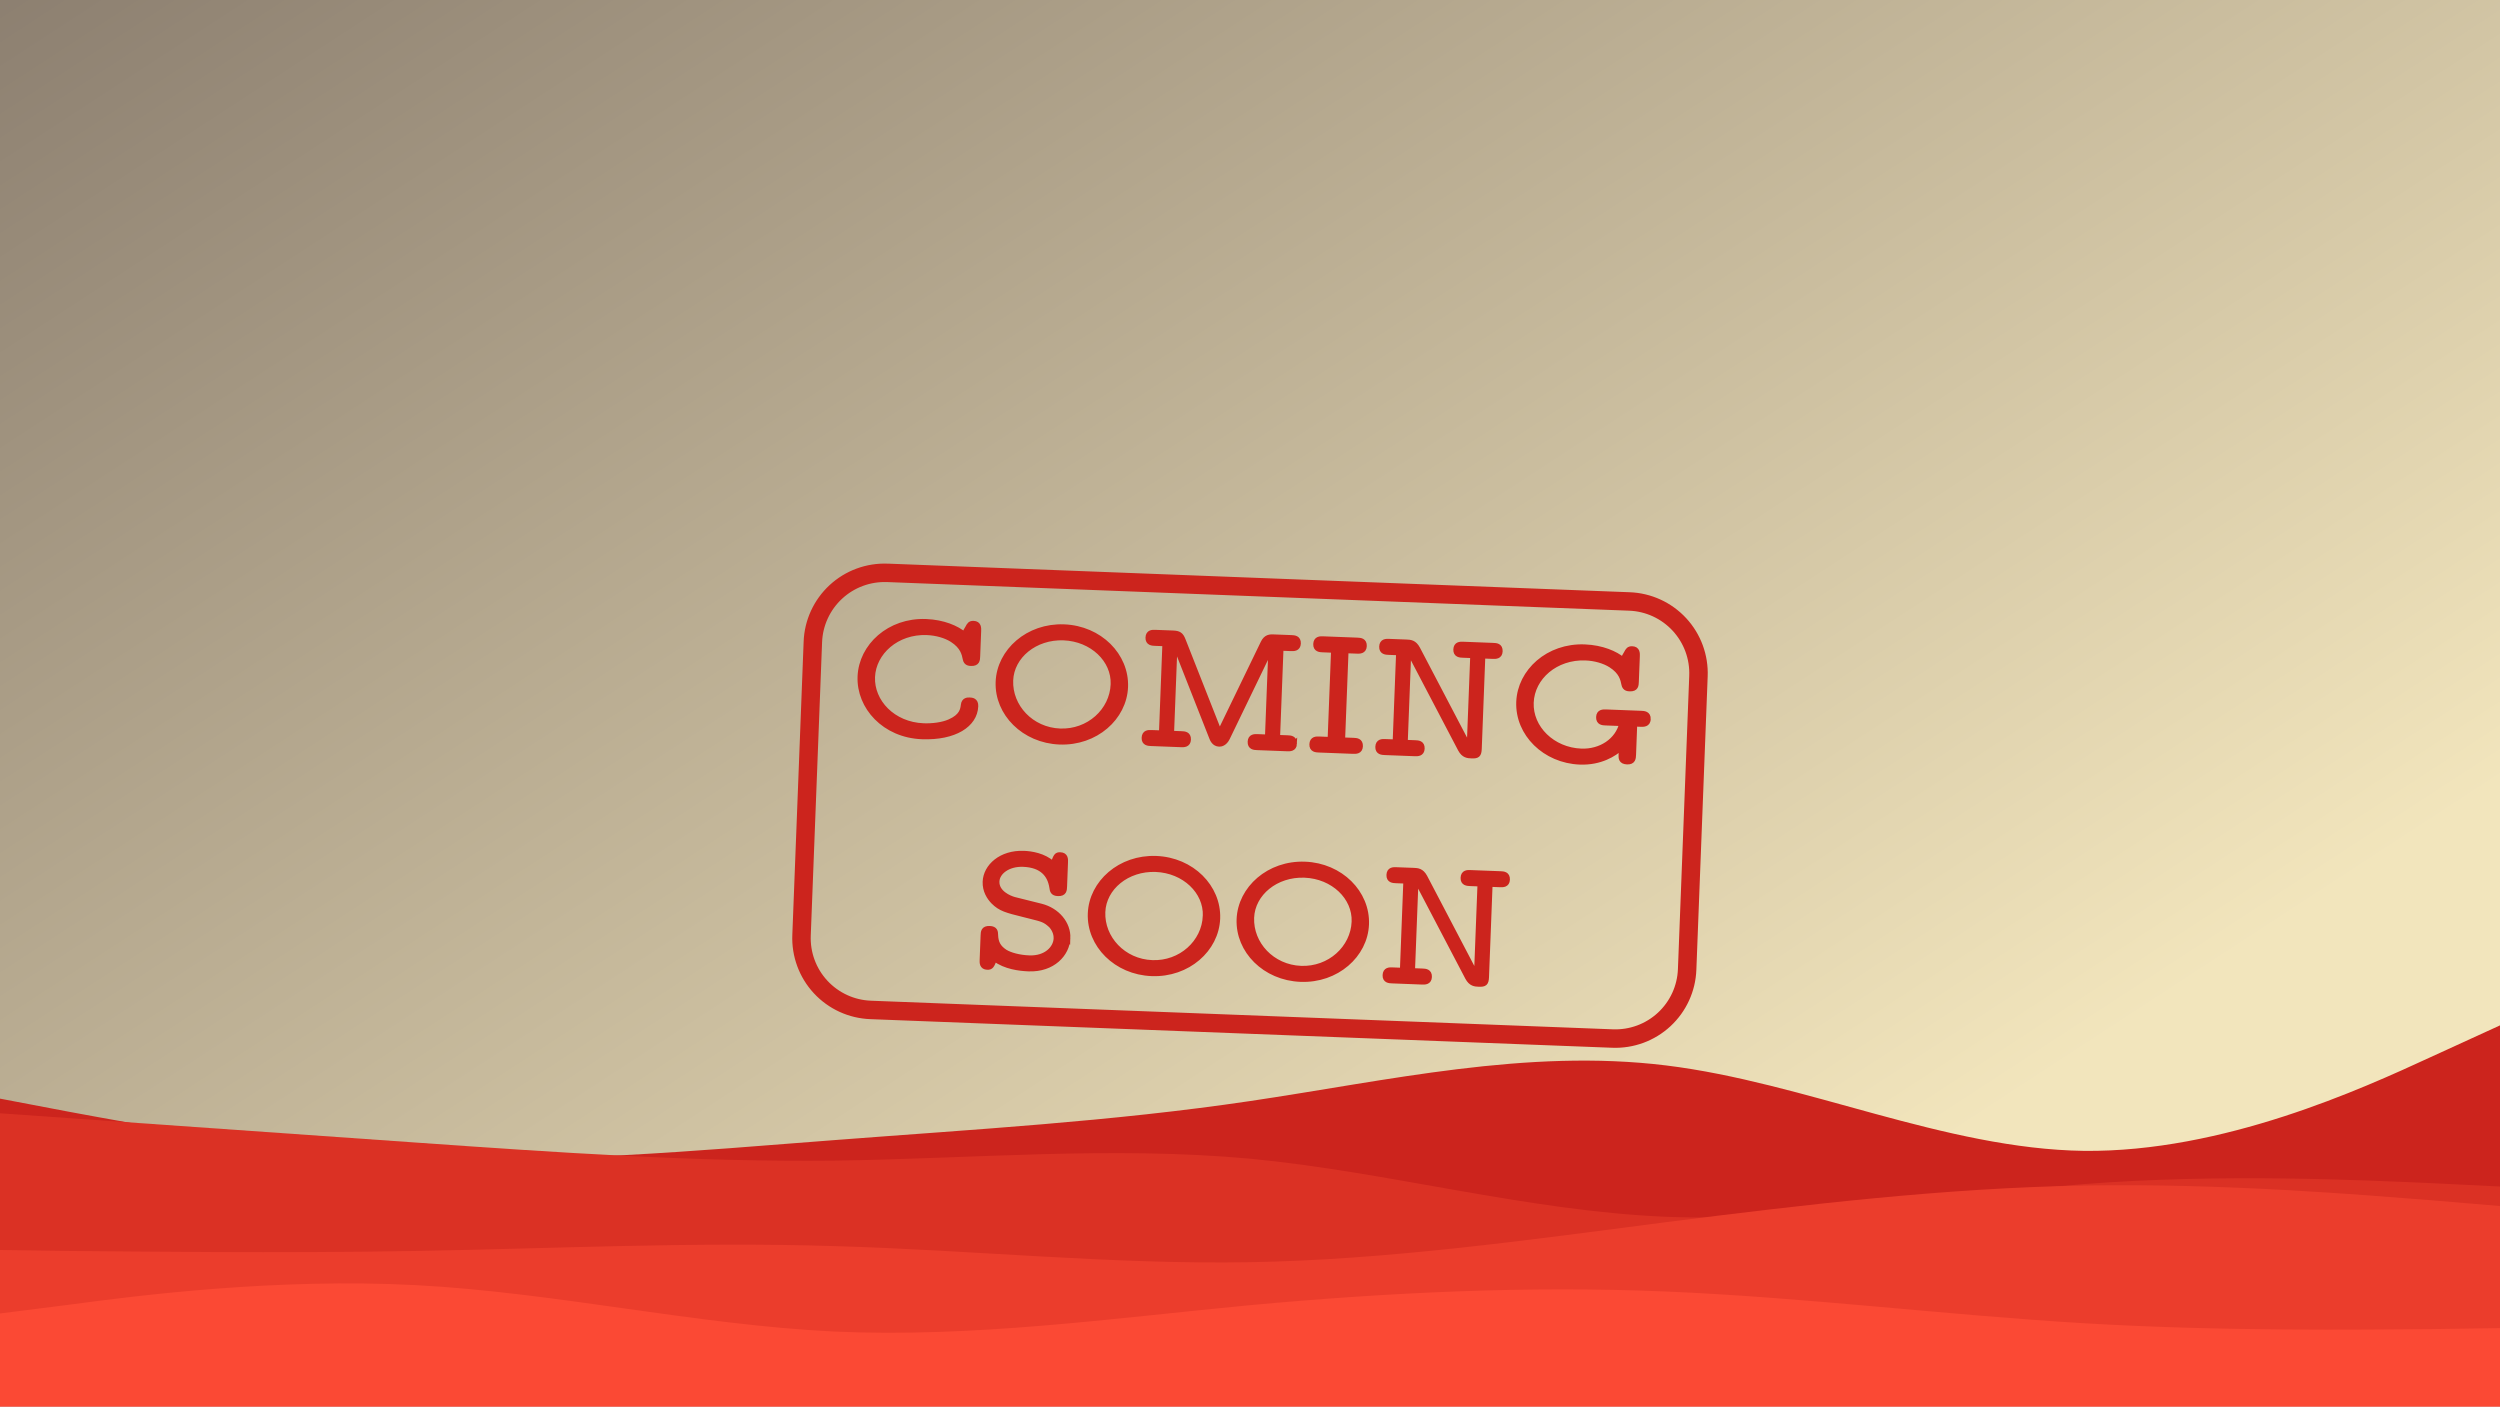
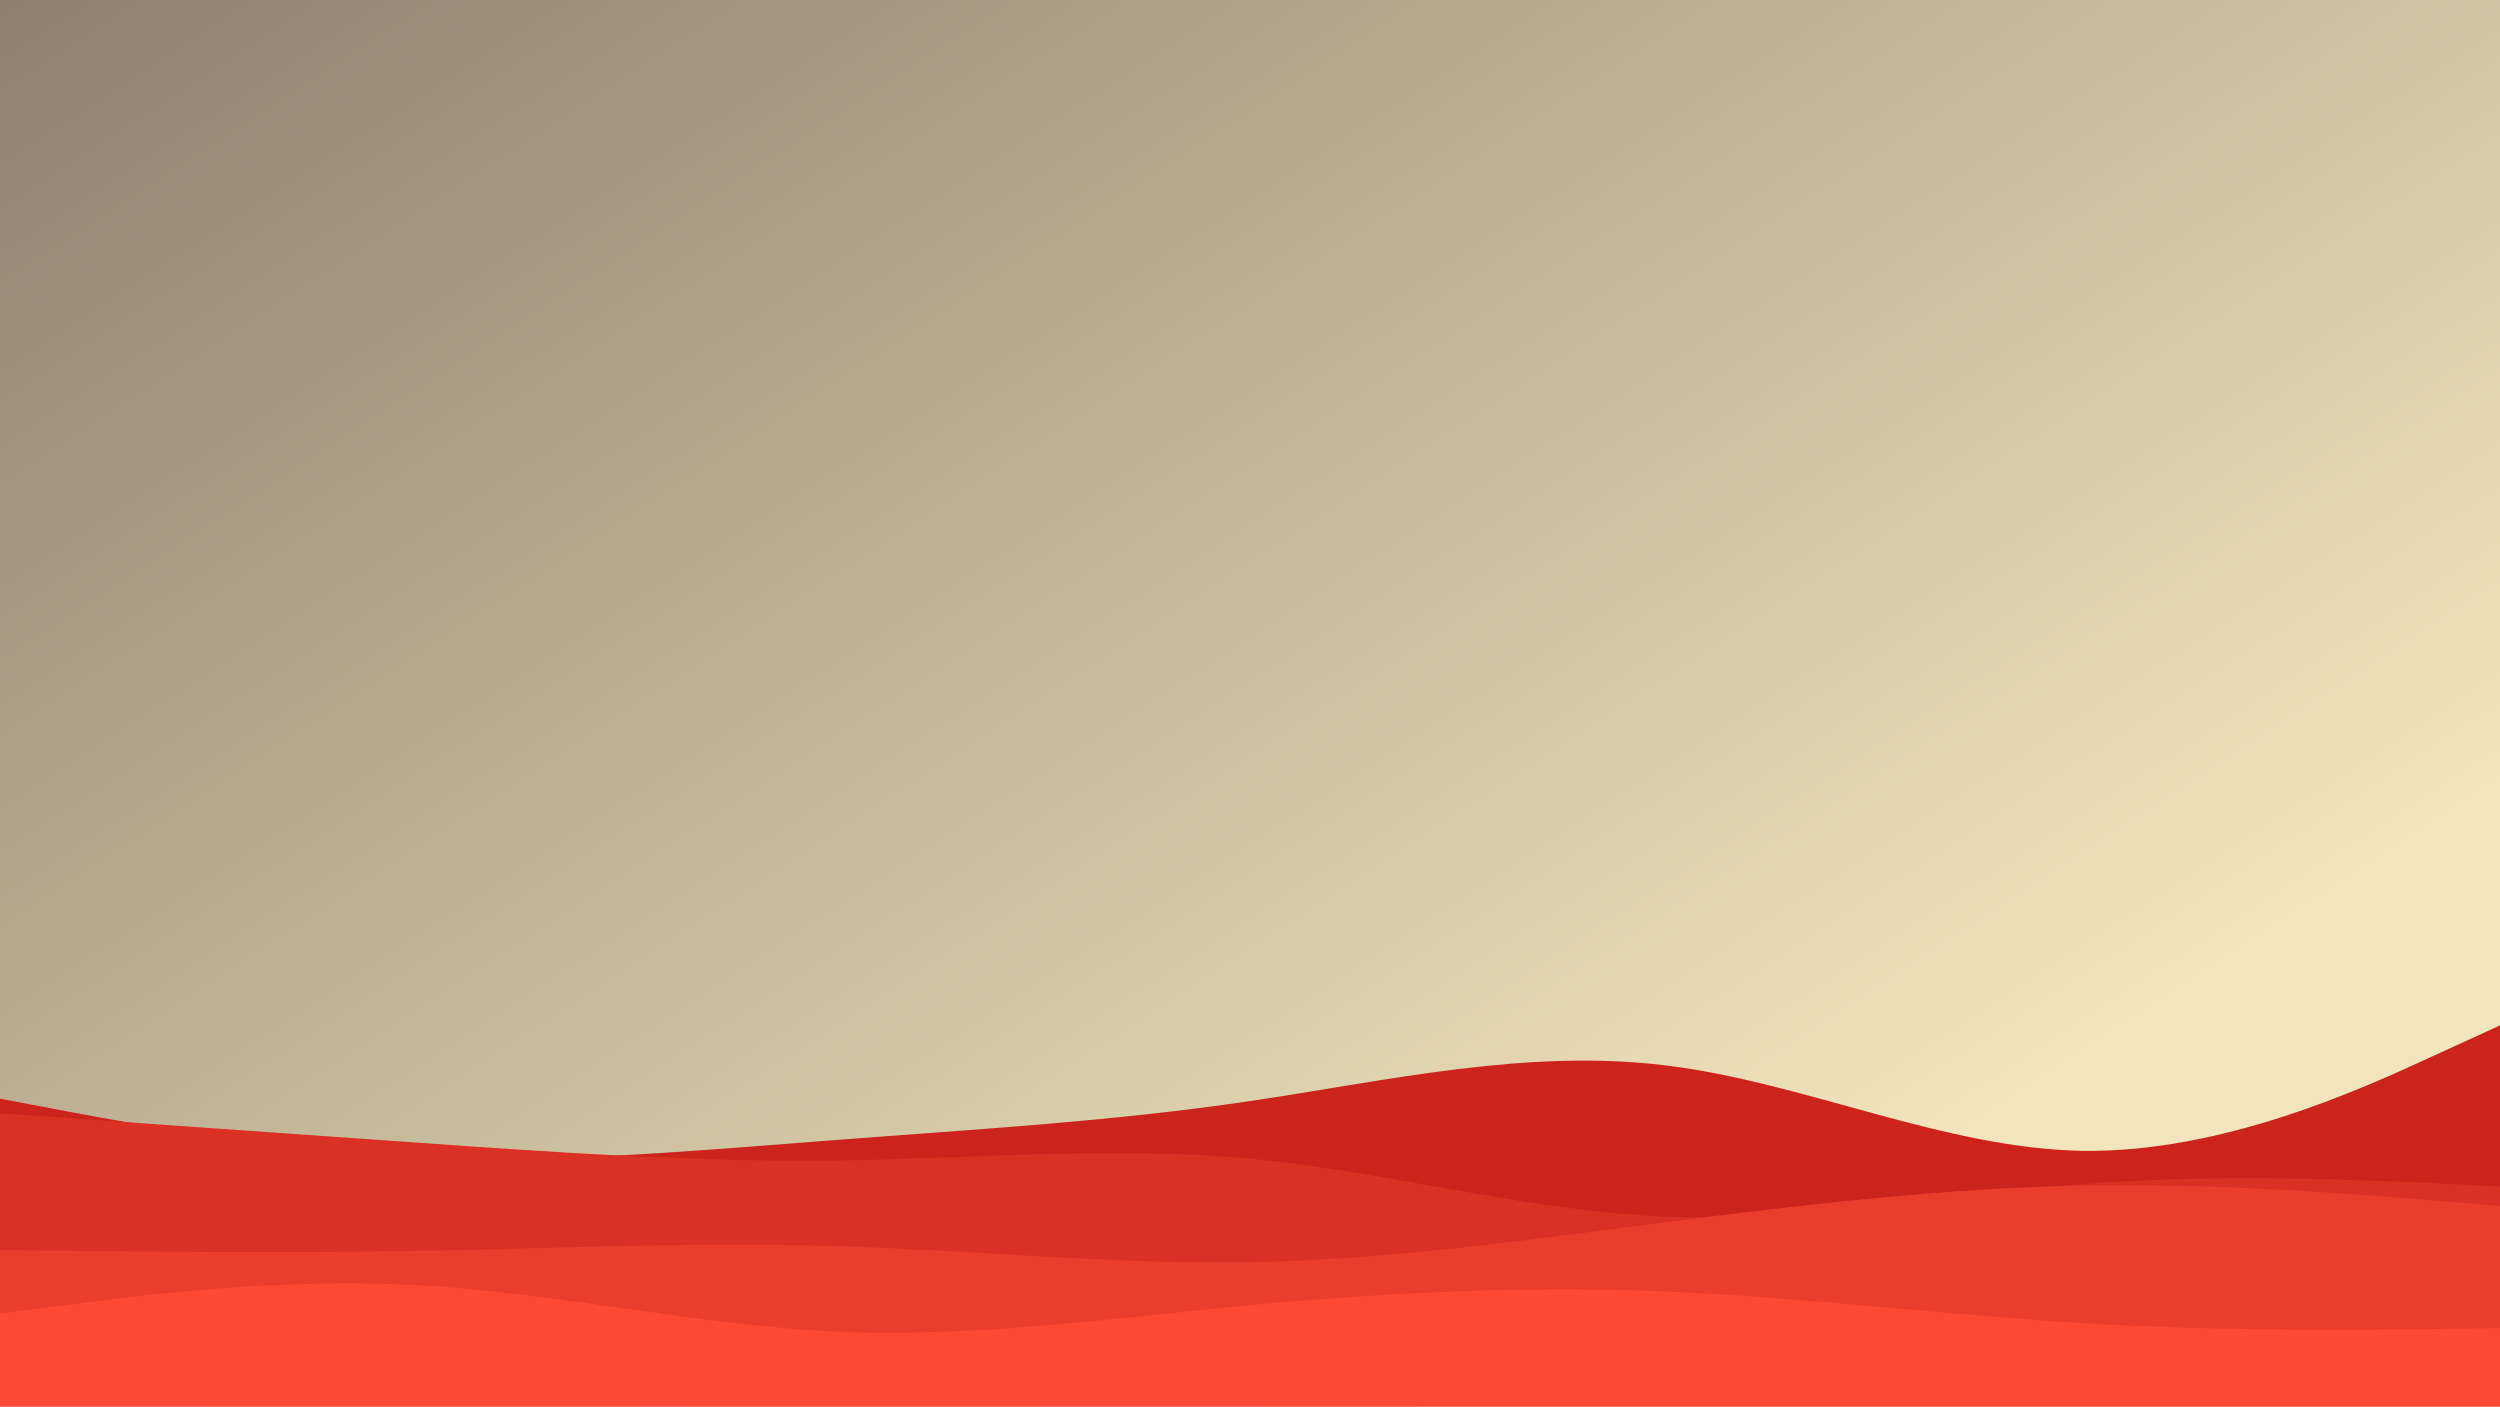
<svg xmlns="http://www.w3.org/2000/svg" xmlns:xlink="http://www.w3.org/1999/xlink" width="512" height="288" viewBox="0 0 135.467 76.2">
  <defs>
    <linearGradient id="a">
      <stop offset="0" stop-color="#f2e5bc" />
      <stop offset="1" stop-color="#7c6f64" />
    </linearGradient>
    <linearGradient xlink:href="#a" id="b" x1="99.589" y1="65.917" x2="29.831" y2="-41.049" gradientUnits="userSpaceOnUse" />
  </defs>
  <path fill="url(#b)" d="M0 0h135.467v76.2H0z" />
-   <path d="M52.876 38.267c.013-.326-.224-.335-.332-.34-.1-.003-.316-.01-.347.275-.03.235-.073.61-.737.9-.383.173-.938.24-1.412.223-1.668-.065-2.817-1.305-2.766-2.638.053-1.332 1.313-2.47 2.94-2.407.523.02 1.022.167 1.37.388.578.37.652.768.71 1.046.04.229.229.237.317.24.346.013.353-.194.361-.39l.054-1.373c.005-.158.015-.405-.281-.416-.187-.008-.24.09-.315.234-.096.145-.096.165-.192.358-.394-.331-1.122-.656-2.07-.692-1.984-.077-3.51 1.328-3.575 2.986-.063 1.649 1.321 3.184 3.355 3.263 1.776.068 2.882-.65 2.92-1.657zm8.117-1.042c.065-1.707-1.4-3.188-3.335-3.261-1.954-.076-3.51 1.317-3.575 2.986-.065 1.707 1.4 3.187 3.334 3.261 1.955.075 3.511-1.317 3.576-2.986zm-.678-.144c-.054 1.43-1.325 2.588-2.874 2.528-1.56-.06-2.727-1.32-2.672-2.742.05-1.312 1.317-2.362 2.866-2.301 1.55.06 2.732 1.202 2.68 2.514zm9.83 3.216c.013-.307-.223-.315-.381-.322l-.534-.02.187-4.827.532.02c.148.006.395.016.407-.28.012-.306-.225-.315-.384-.322l-.947-.036c-.198-.007-.425-.016-.586.324l-2.352 4.86-1.972-5.008c-.117-.301-.232-.375-.558-.388l-.948-.036c-.158-.007-.395-.015-.406.29-.011.297.235.306.383.312l.533.02-.186 4.827-.533-.02c-.158-.006-.395-.016-.406.29-.012.296.235.306.383.312l1.618.062c.148.006.395.015.406-.281.012-.306-.224-.315-.382-.321l-.533-.02.184-4.778.01.001 1.963 4.988c.045.121.143.371.42.382.09.004.297-.028.447-.328l2.342-4.844.01.001-.185 4.778-.533-.021c-.148-.006-.394-.015-.405.28-.012.307.225.316.383.322l1.618.062c.148.006.395.016.406-.28zm3.574.137c.012-.306-.224-.315-.382-.321l-.583-.022.187-4.826.581.021c.148.006.395.016.407-.28.012-.306-.225-.315-.383-.322l-1.846-.071c-.158-.005-.395-.015-.407.29-.01.297.235.307.383.312l.583.023-.187 4.827-.582-.023c-.157-.006-.394-.015-.406.29-.012.297.235.306.383.312l1.846.071c.148.006.395.015.406-.28zm7.572-5.145c.013-.306-.224-.315-.382-.32l-1.619-.063c-.158-.006-.395-.015-.406.29-.011.297.236.307.383.312l.533.02-.19 4.925h-.01l-2.78-5.306c-.185-.344-.403-.352-.61-.36l-.937-.036c-.158-.006-.395-.015-.407.29-.01.297.235.306.383.312l.534.02-.187 4.827-.533-.02c-.157-.006-.394-.016-.406.29-.012.296.235.306.383.312l1.619.062c.148.006.395.015.406-.281.012-.305-.224-.315-.382-.32l-.534-.021.19-4.926.01.001 2.781 5.307c.185.342.402.35.609.359.316.013.407-.044.42-.389l.193-5.025.534.021c.148.006.394.016.405-.28zm8.024 3.68c.012-.305-.234-.315-.393-.321l-1.895-.073c-.148-.005-.395-.015-.406.281-.011.306.225.315.383.321l.869.033c-.223.92-1.136 1.528-2.193 1.487-1.55-.06-2.76-1.252-2.706-2.624.053-1.373 1.331-2.48 2.94-2.418.523.02 1.021.169 1.369.39.579.368.653.766.71 1.045.042.228.229.236.318.24.346.013.353-.194.36-.391l.054-1.373c.006-.158.015-.405-.28-.416-.188-.008-.241.09-.317.234-.094.146-.094.165-.19.36-.394-.333-1.122-.657-2.07-.694-1.984-.076-3.51 1.328-3.575 2.986-.066 1.728 1.419 3.189 3.314 3.262 1.116.043 1.876-.442 2.244-.784l-.013.355c-.007.198-.016.405.33.42.336.012.344-.205.352-.392l.063-1.659.316.012c.148.006.404.016.415-.28zM57.868 50.837c.03-.79-.575-1.516-1.455-1.738l-1.449-.362c-.265-.07-.965-.362-.941-.975.018-.493.59-.956 1.42-.924 1.036.04 1.45.58 1.552 1.256.023.17.048.319.334.33.345.013.353-.195.36-.392l.05-1.302c.007-.158.017-.405-.28-.416-.217-.009-.24.06-.404.487-.497-.453-1.185-.55-1.58-.564-1.233-.048-2.063.71-2.096 1.54-.018.494.225.859.443 1.085.39.39.733.473 1.624.695l.421.106c.607.151.754.187 1.07.475 0 0 .304.289.288.713-.02.533-.546 1.086-1.454 1.051-.543-.02-1.042-.158-1.312-.327-.347-.23-.495-.483-.508-.929-.004-.139-.008-.327-.323-.338-.346-.014-.353.194-.36.39L53.217 52c-.008.158-.017.405.28.416.217.009.25-.089.402-.458.557.437 1.374.528 1.838.545 1.313.05 2.097-.809 2.13-1.667zm8.117-1.062c.065-1.707-1.4-3.188-3.334-3.261-1.955-.076-3.511 1.317-3.574 2.985-.066 1.707 1.398 3.189 3.333 3.261 1.955.077 3.51-1.316 3.575-2.985zm-.677-.144c-.055 1.43-1.325 2.588-2.874 2.527-1.56-.059-2.728-1.32-2.672-2.74.05-1.314 1.316-2.363 2.865-2.302 1.55.06 2.732 1.202 2.682 2.514zm8.741.455c.066-1.707-1.399-3.188-3.334-3.262-1.954-.075-3.51 1.318-3.575 2.986-.066 1.708 1.4 3.188 3.335 3.261 1.954.077 3.51-1.316 3.574-2.985zm-.676-.144c-.056 1.43-1.325 2.588-2.876 2.527-1.56-.06-2.726-1.32-2.672-2.741.05-1.314 1.317-2.362 2.867-2.301 1.55.06 2.731 1.201 2.681 2.514zm8.312-2.28c.012-.306-.224-.315-.383-.321l-1.619-.062c-.158-.007-.394-.016-.406.29-.012.297.235.305.383.312l.534.02-.191 4.925h-.01l-2.78-5.307c-.185-.343-.402-.351-.609-.36l-.938-.035c-.158-.007-.395-.016-.406.29-.012.297.235.306.383.312l.532.02-.186 4.827-.532-.02c-.158-.007-.395-.016-.406.29-.012.296.235.306.382.311l1.62.063c.148.006.394.015.405-.281.012-.306-.225-.315-.383-.322l-.533-.02.19-4.925.01.001 2.78 5.306c.185.343.403.351.61.36.316.011.407-.044.42-.39l.194-5.024.533.021c.148.006.395.015.406-.28z" aria-label="COMING SOON" font-size="9.878" font-family="'Latin Modern Mono Prop'" letter-spacing="0" word-spacing="0" text-anchor="middle" fill="#cc241d" stroke-width=".265" stroke="#cc241d" />
-   <path d="M48.093 31.041l40.194 1.55a3.891 3.891 0 013.747 4.048l-.613 15.89a3.891 3.891 0 01-4.047 3.746l-40.194-1.55a3.891 3.891 0 01-3.747-4.047l.613-15.89a3.891 3.891 0 014.047-3.746z" fill="none" stroke-linecap="round" stroke-linejoin="round" stroke="#cc241d" />
  <path d="M0 59.531l3.757.715c3.73.687 11.245 2.116 18.786 2.46 7.54.344 15.107-.344 22.648-.926 7.54-.582 15.055-1.005 22.543-2.117 7.487-1.11 15.001-2.857 22.542-1.931 7.54.926 15.108 4.524 22.648 4.63 7.541.08 15.055-3.36 18.786-5.08l3.757-1.72V76.2H0z" fill="#cc241d" />
  <path d="M0 60.325l3.757.265c3.73.264 11.245.793 18.786 1.322 7.54.53 15.107 1.059 22.648.98 7.54-.106 15.055-.794 22.543-.106 7.487.714 15.001 2.83 22.542 3.148 7.54.291 15.108-1.19 22.648-1.773 7.541-.582 15.055-.211 18.786-.052l3.757.185V76.2H0z" fill="#db3124" />
  <path d="M0 67.733l3.757.053c3.73.027 11.245.132 18.786 0 7.54-.132 15.107-.503 22.648-.264 7.54.211 15.055 1.005 22.543.873 7.487-.133 15.001-1.19 22.542-2.17 7.54-.952 15.108-1.852 22.648-1.984 7.541-.133 15.055.502 18.786.794l3.757.317V76.2H0z" fill="#eb3d2c" />
  <path d="M0 71.173l3.757-.476c3.73-.503 11.245-1.456 18.786-1.059 7.54.397 15.107 2.143 22.648 2.514 7.54.344 15.055-.715 22.543-1.429 7.487-.688 15.001-1.058 22.542-.74 7.54.317 15.108 1.27 22.648 1.719 7.541.45 15.055.344 18.786.318l3.757-.053V76.2H0z" fill="#fb4934" />
</svg>
